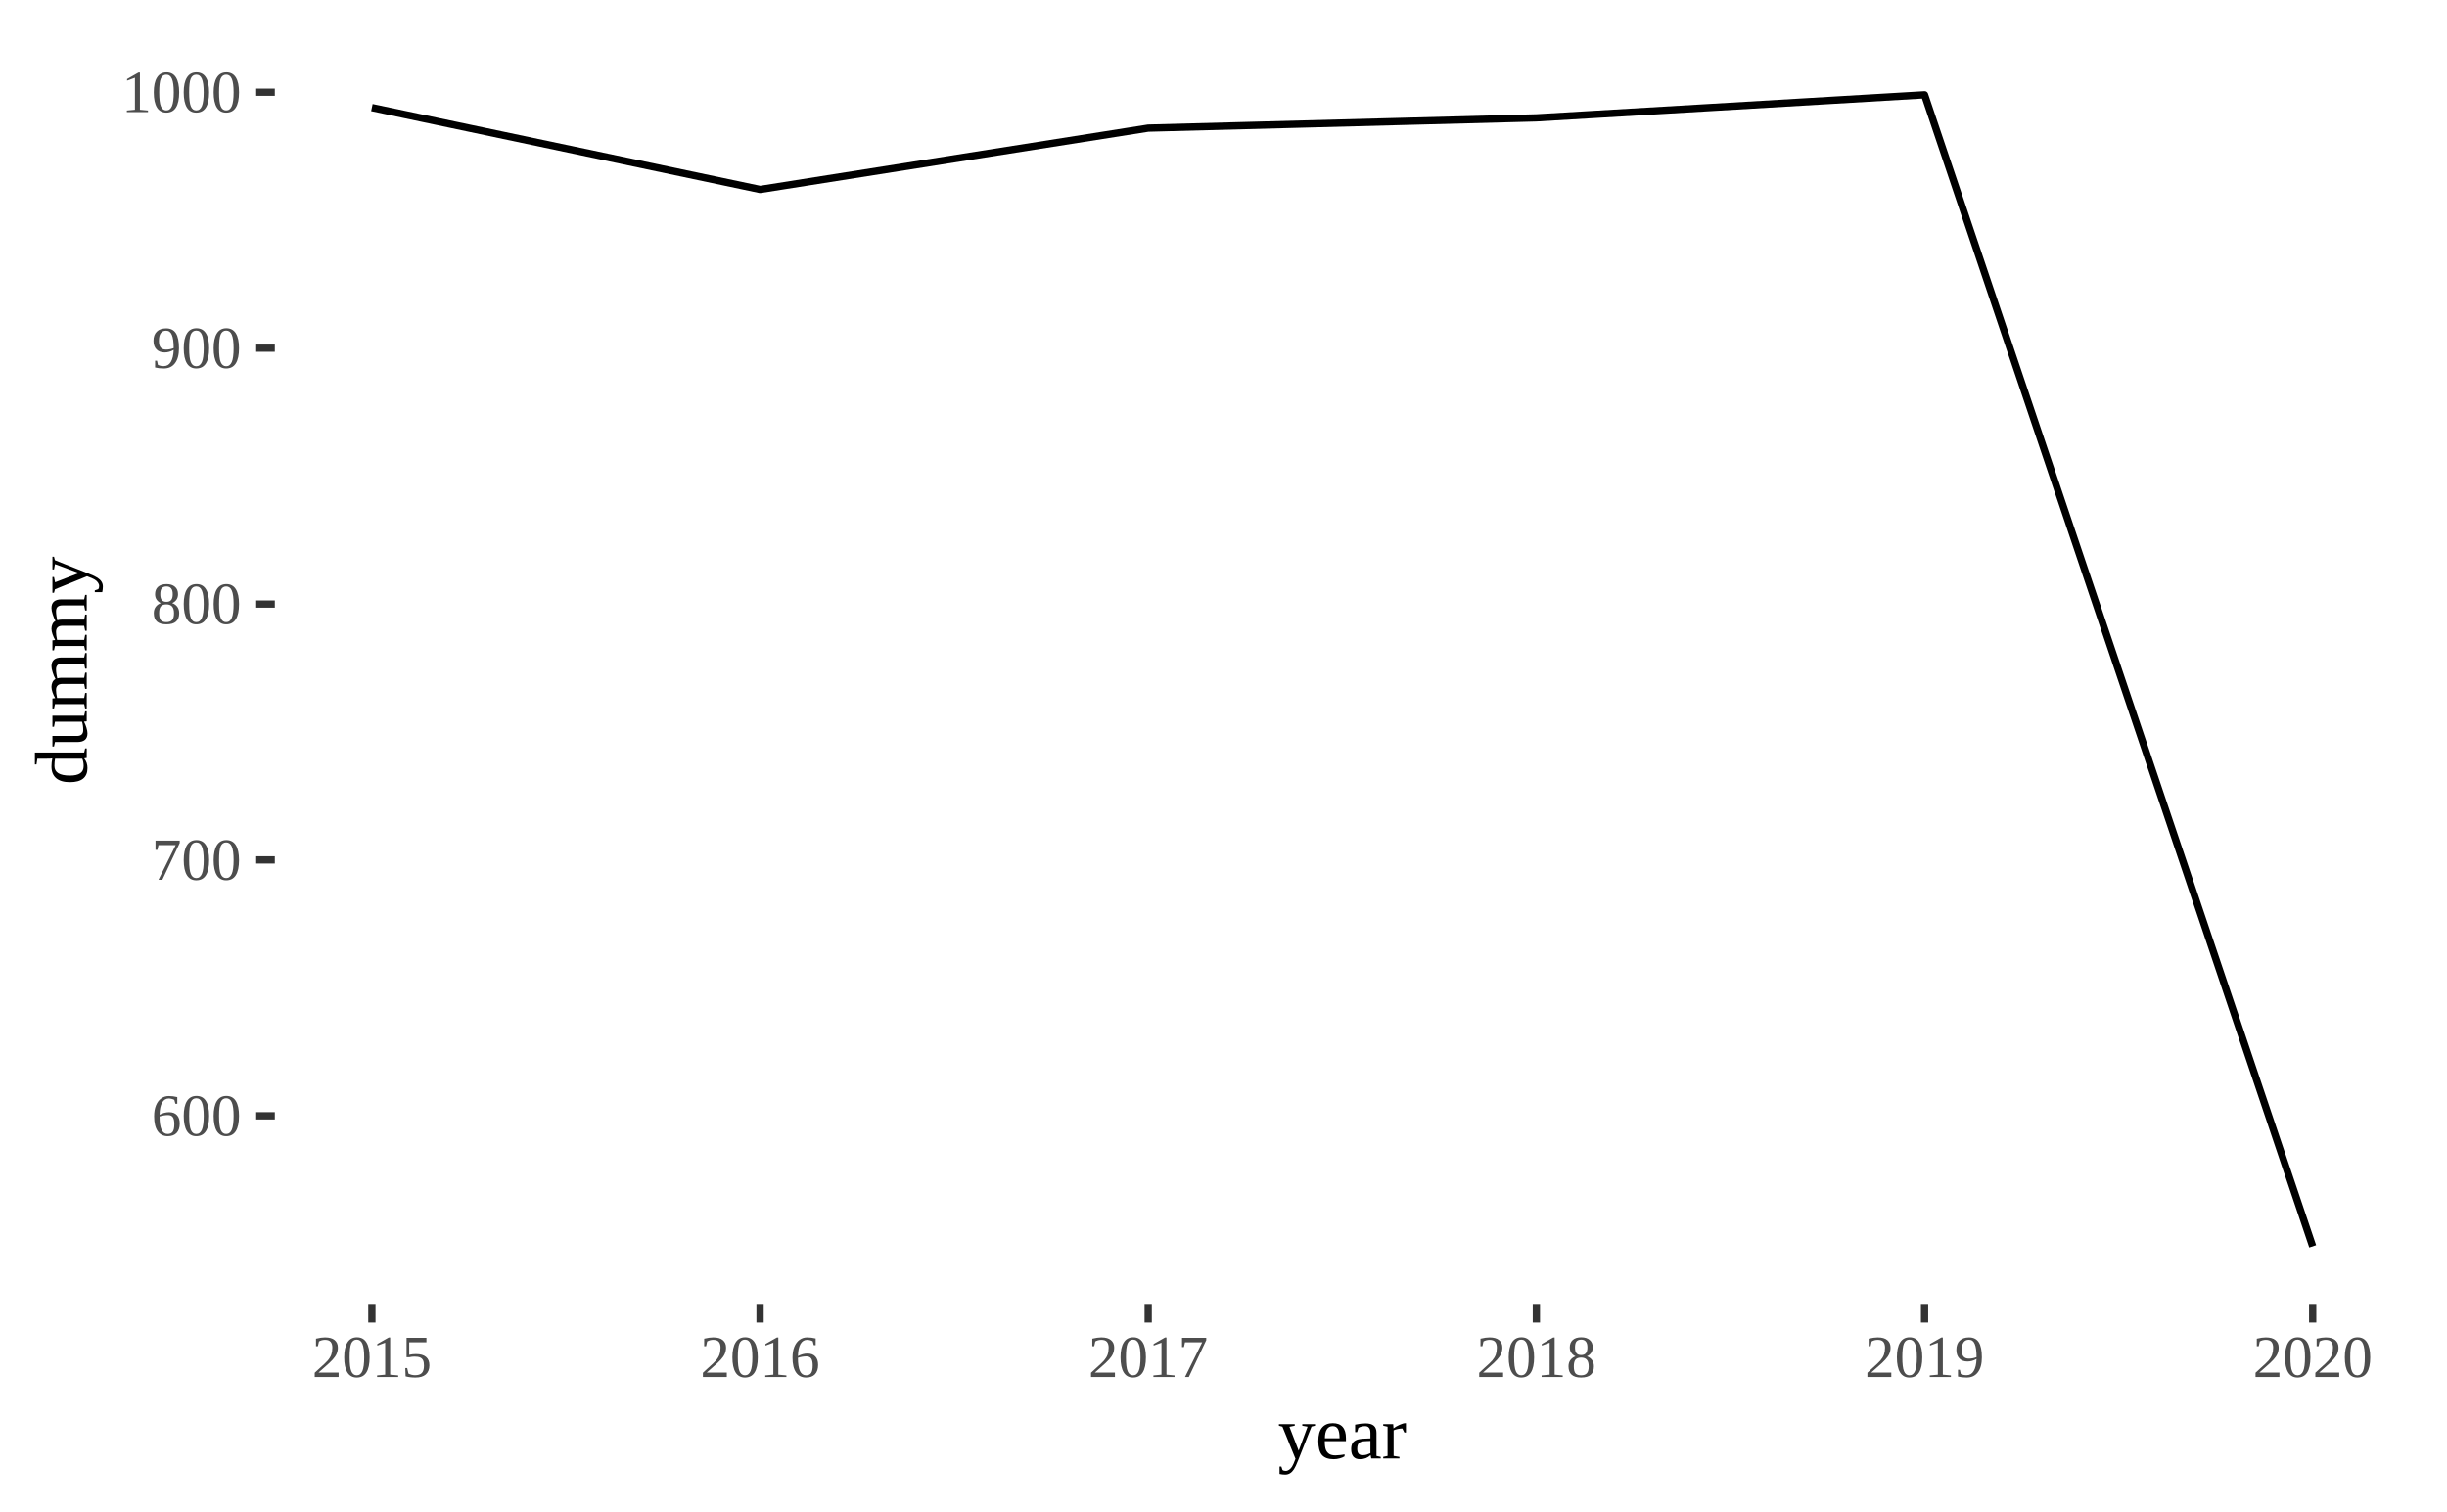
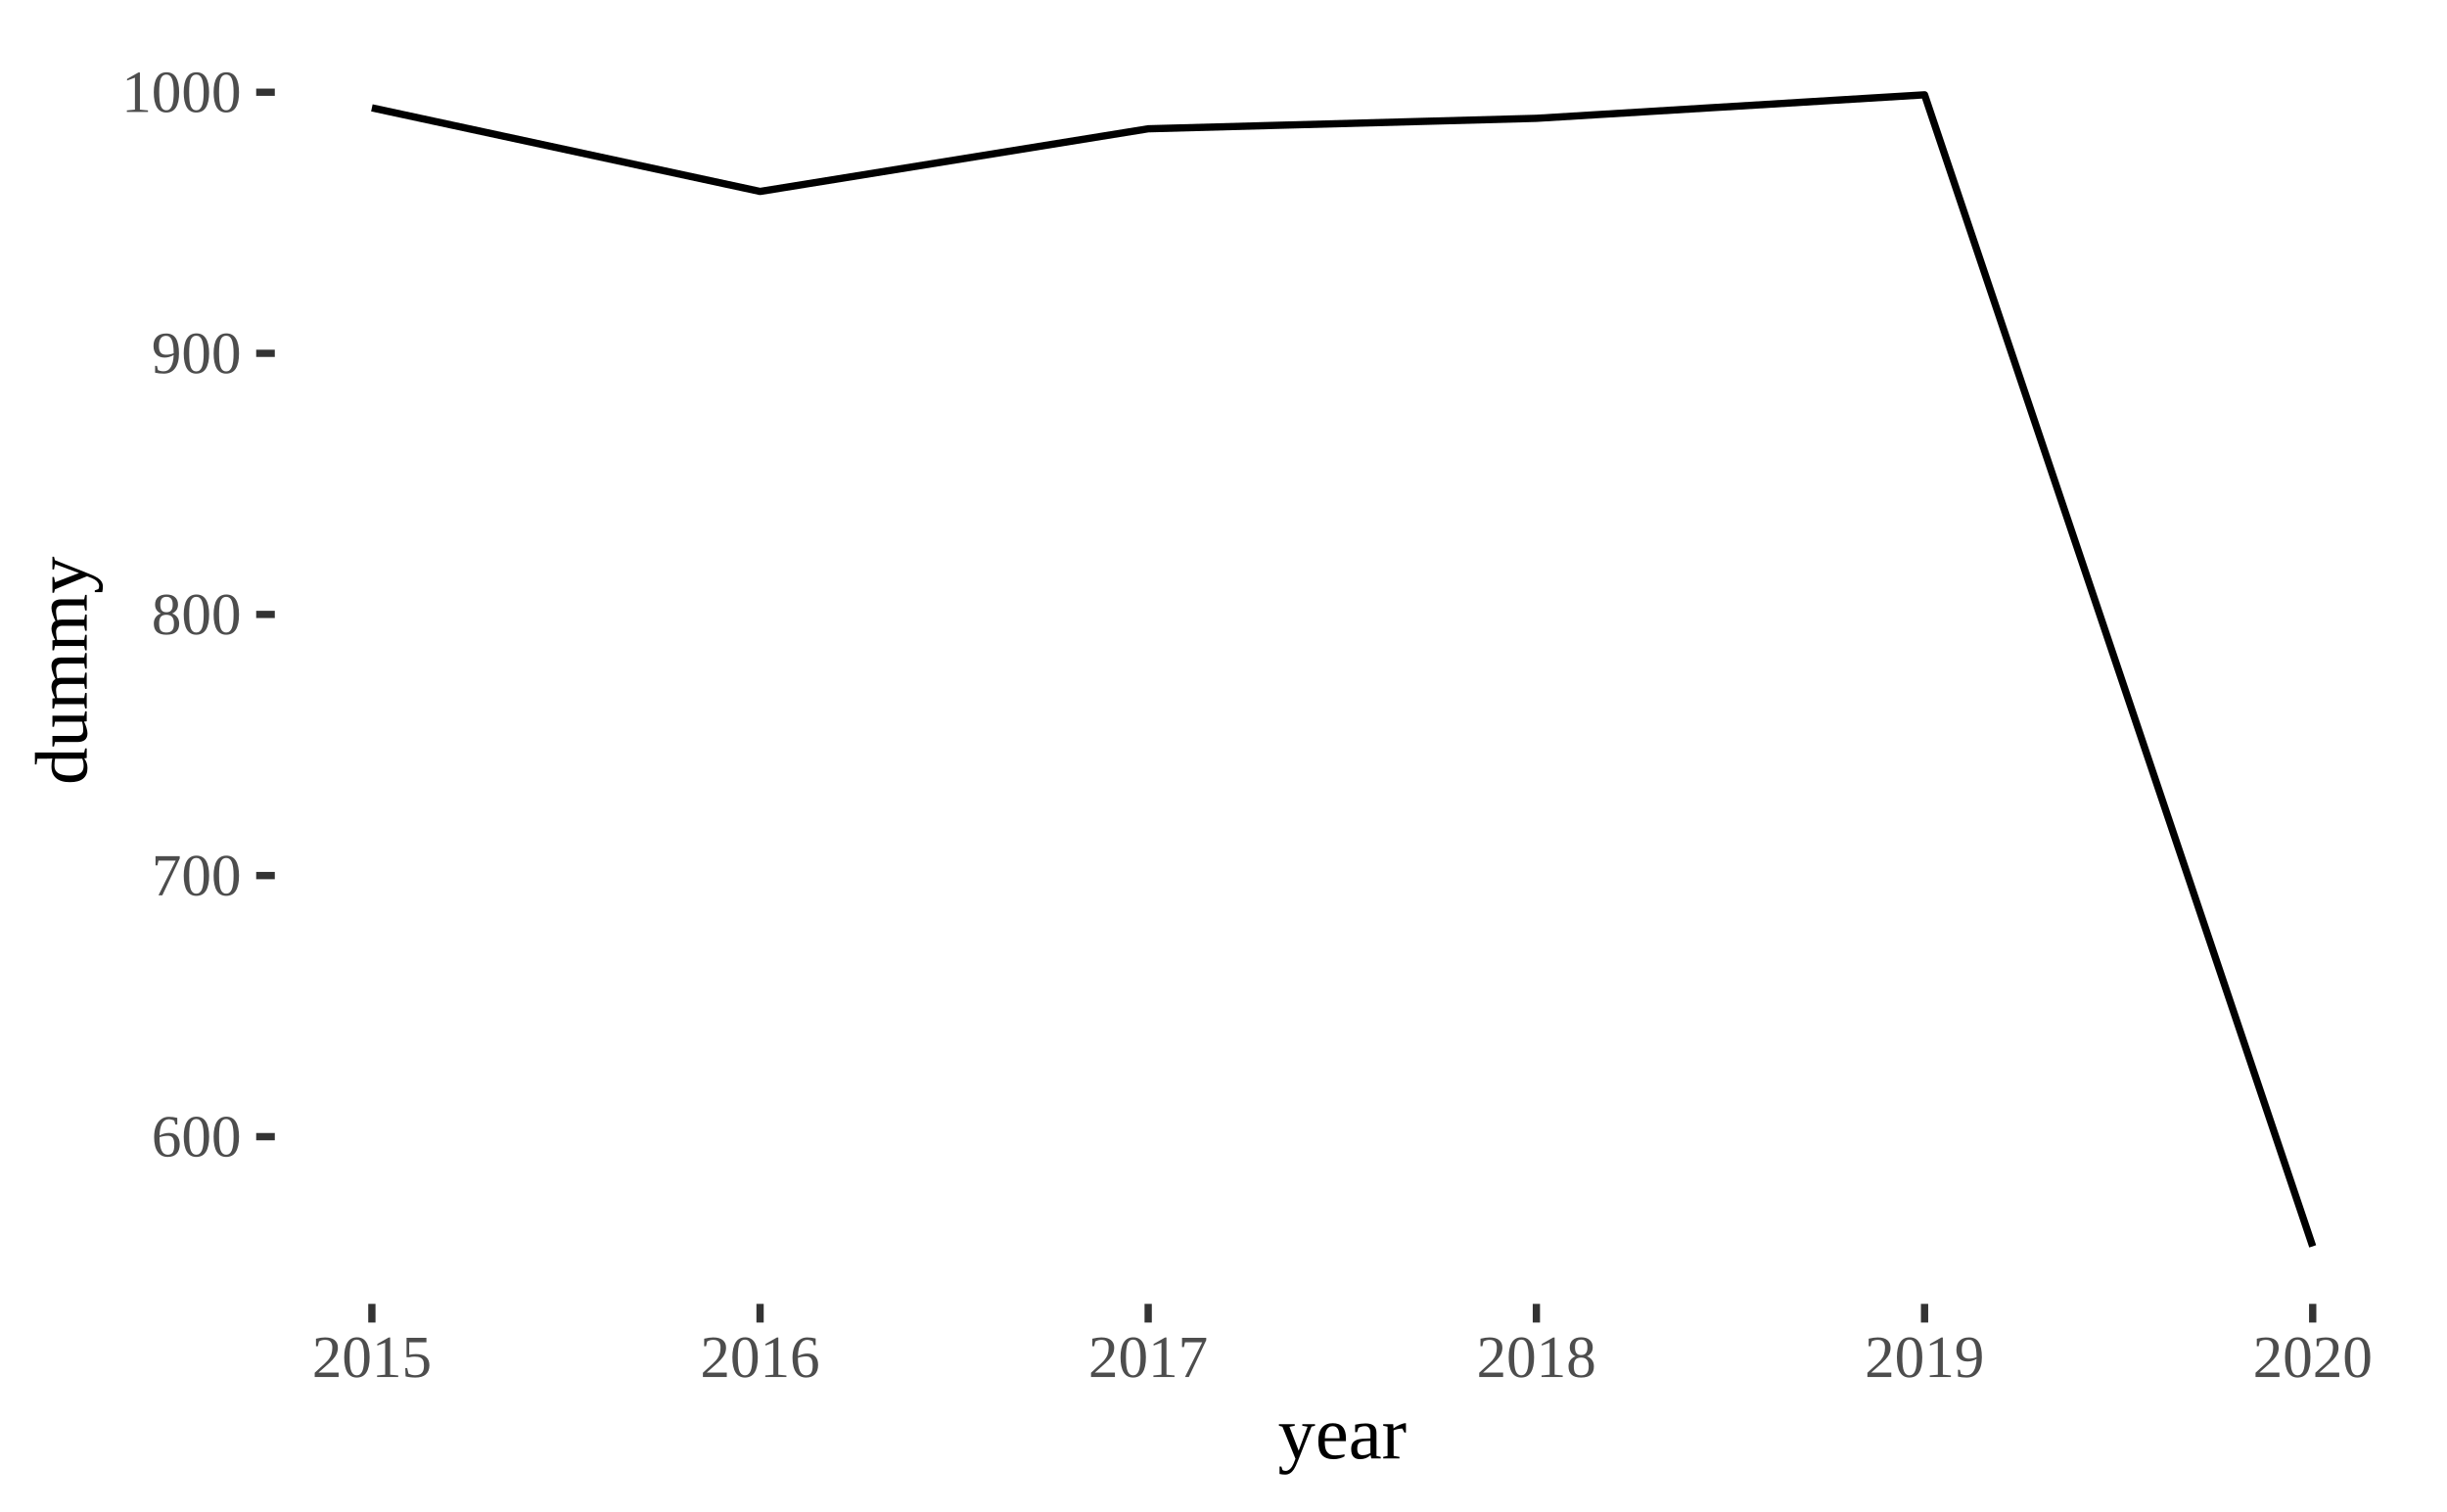
<svg xmlns="http://www.w3.org/2000/svg" viewBox="0 0 360.00 222.48">
  <defs>
    <style type="text/css">
    line, polyline, polygon, path, rect, circle {
      fill: none;
      stroke: #000000;
      stroke-linecap: round;
      stroke-linejoin: round;
      stroke-miterlimit: 10.00;
    }
  </style>
  </defs>
  <rect width="100%" height="100%" style="stroke: none; fill: #FFFFFF;" />
  <defs>
    <clipPath id="cpNDAuNDN8MzU0LjUyfDE5MS44Nnw1LjQ4">
      <rect x="40.43" y="5.48" width="314.09" height="186.38" />
    </clipPath>
  </defs>
-   <polyline points="54.71,15.83 111.82,27.88 168.92,18.85 226.03,17.34 283.14,13.95 340.24,183.39 " style="stroke-width: 1.07; stroke-linecap: butt;" clip-path="url(#cpNDAuNDN8MzU0LjUyfDE5MS44Nnw1LjQ4)" />
+   <polyline points="54.71,15.87 111.82,28.17 168.92,18.95 226.03,17.41 283.14,13.95 340.24,183.39 " style="stroke-width: 1.07; stroke-linecap: butt;" clip-path="url(#cpNDAuNDN8MzU0LjUyfDE5MS44Nnw1LjQ4)" />
  <defs>
    <clipPath id="cpMC4wMHwzNjAuMDB8MjIyLjQ4fDAuMDA=">
      <rect x="0.00" y="0.00" width="360.00" height="222.48" />
    </clipPath>
  </defs>
  <g clip-path="url(#cpMC4wMHwzNjAuMDB8MjIyLjQ4fDAuMDA=)">
-     <text x="22.30" y="167.10" style="font-size: 8.80px; fill: #4D4D4D; font-family: Times New Roman;" textLength="13.20px" lengthAdjust="spacingAndGlyphs">600</text>
+     <text x="22.30" y="170.16" style="font-size: 8.80px; fill: #4D4D4D; font-family: Times New Roman;" textLength="13.20px" lengthAdjust="spacingAndGlyphs">600</text>
  </g>
  <g clip-path="url(#cpMC4wMHwzNjAuMDB8MjIyLjQ4fDAuMDA=)">
-     <text x="22.30" y="129.45" style="font-size: 8.80px; fill: #4D4D4D; font-family: Times New Roman;" textLength="13.20px" lengthAdjust="spacingAndGlyphs">700</text>
+     <text x="22.30" y="131.74" style="font-size: 8.80px; fill: #4D4D4D; font-family: Times New Roman;" textLength="13.20px" lengthAdjust="spacingAndGlyphs">700</text>
  </g>
  <g clip-path="url(#cpMC4wMHwzNjAuMDB8MjIyLjQ4fDAuMDA=)">
-     <text x="22.30" y="91.79" style="font-size: 8.80px; fill: #4D4D4D; font-family: Times New Roman;" textLength="13.20px" lengthAdjust="spacingAndGlyphs">800</text>
+     <text x="22.30" y="93.32" style="font-size: 8.80px; fill: #4D4D4D; font-family: Times New Roman;" textLength="13.20px" lengthAdjust="spacingAndGlyphs">800</text>
  </g>
  <g clip-path="url(#cpMC4wMHwzNjAuMDB8MjIyLjQ4fDAuMDA=)">
-     <text x="22.30" y="54.14" style="font-size: 8.80px; fill: #4D4D4D; font-family: Times New Roman;" textLength="13.20px" lengthAdjust="spacingAndGlyphs">900</text>
+     <text x="22.30" y="54.90" style="font-size: 8.80px; fill: #4D4D4D; font-family: Times New Roman;" textLength="13.20px" lengthAdjust="spacingAndGlyphs">900</text>
  </g>
  <g clip-path="url(#cpMC4wMHwzNjAuMDB8MjIyLjQ4fDAuMDA=)">
-     <text x="17.90" y="16.49" style="font-size: 8.80px; fill: #4D4D4D; font-family: Times New Roman;" textLength="17.60px" lengthAdjust="spacingAndGlyphs">1000</text>
+     <text x="17.90" y="16.48" style="font-size: 8.80px; fill: #4D4D4D; font-family: Times New Roman;" textLength="17.60px" lengthAdjust="spacingAndGlyphs">1000</text>
  </g>
-   <polyline points="37.69,164.18 40.43,164.18 " style="stroke-width: 1.07; stroke: #333333; stroke-linecap: butt;" clip-path="url(#cpMC4wMHwzNjAuMDB8MjIyLjQ4fDAuMDA=)" />
-   <polyline points="37.69,126.53 40.43,126.53 " style="stroke-width: 1.07; stroke: #333333; stroke-linecap: butt;" clip-path="url(#cpMC4wMHwzNjAuMDB8MjIyLjQ4fDAuMDA=)" />
-   <polyline points="37.69,88.88 40.43,88.88 " style="stroke-width: 1.07; stroke: #333333; stroke-linecap: butt;" clip-path="url(#cpMC4wMHwzNjAuMDB8MjIyLjQ4fDAuMDA=)" />
-   <polyline points="37.69,51.23 40.43,51.23 " style="stroke-width: 1.07; stroke: #333333; stroke-linecap: butt;" clip-path="url(#cpMC4wMHwzNjAuMDB8MjIyLjQ4fDAuMDA=)" />
+   <polyline points="37.69,167.25 40.43,167.25 " style="stroke-width: 1.07; stroke: #333333; stroke-linecap: butt;" clip-path="url(#cpMC4wMHwzNjAuMDB8MjIyLjQ4fDAuMDA=)" />
+   <polyline points="37.69,128.83 40.43,128.83 " style="stroke-width: 1.07; stroke: #333333; stroke-linecap: butt;" clip-path="url(#cpMC4wMHwzNjAuMDB8MjIyLjQ4fDAuMDA=)" />
+   <polyline points="37.69,90.41 40.43,90.41 " style="stroke-width: 1.07; stroke: #333333; stroke-linecap: butt;" clip-path="url(#cpMC4wMHwzNjAuMDB8MjIyLjQ4fDAuMDA=)" />
+   <polyline points="37.69,51.99 40.43,51.99 " style="stroke-width: 1.07; stroke: #333333; stroke-linecap: butt;" clip-path="url(#cpMC4wMHwzNjAuMDB8MjIyLjQ4fDAuMDA=)" />
  <polyline points="37.69,13.57 40.43,13.57 " style="stroke-width: 1.07; stroke: #333333; stroke-linecap: butt;" clip-path="url(#cpMC4wMHwzNjAuMDB8MjIyLjQ4fDAuMDA=)" />
  <polyline points="54.71,194.60 54.71,191.86 " style="stroke-width: 1.07; stroke: #333333; stroke-linecap: butt;" clip-path="url(#cpMC4wMHwzNjAuMDB8MjIyLjQ4fDAuMDA=)" />
  <polyline points="111.82,194.60 111.82,191.86 " style="stroke-width: 1.07; stroke: #333333; stroke-linecap: butt;" clip-path="url(#cpMC4wMHwzNjAuMDB8MjIyLjQ4fDAuMDA=)" />
  <polyline points="168.92,194.60 168.92,191.86 " style="stroke-width: 1.07; stroke: #333333; stroke-linecap: butt;" clip-path="url(#cpMC4wMHwzNjAuMDB8MjIyLjQ4fDAuMDA=)" />
  <polyline points="226.03,194.60 226.03,191.86 " style="stroke-width: 1.07; stroke: #333333; stroke-linecap: butt;" clip-path="url(#cpMC4wMHwzNjAuMDB8MjIyLjQ4fDAuMDA=)" />
  <polyline points="283.14,194.60 283.14,191.86 " style="stroke-width: 1.07; stroke: #333333; stroke-linecap: butt;" clip-path="url(#cpMC4wMHwzNjAuMDB8MjIyLjQ4fDAuMDA=)" />
  <polyline points="340.24,194.60 340.24,191.86 " style="stroke-width: 1.07; stroke: #333333; stroke-linecap: butt;" clip-path="url(#cpMC4wMHwzNjAuMDB8MjIyLjQ4fDAuMDA=)" />
  <g clip-path="url(#cpMC4wMHwzNjAuMDB8MjIyLjQ4fDAuMDA=)">
    <text x="45.91" y="202.62" style="font-size: 8.80px; fill: #4D4D4D; font-family: Times New Roman;" textLength="17.60px" lengthAdjust="spacingAndGlyphs">2015</text>
  </g>
  <g clip-path="url(#cpMC4wMHwzNjAuMDB8MjIyLjQ4fDAuMDA=)">
    <text x="103.02" y="202.62" style="font-size: 8.80px; fill: #4D4D4D; font-family: Times New Roman;" textLength="17.60px" lengthAdjust="spacingAndGlyphs">2016</text>
  </g>
  <g clip-path="url(#cpMC4wMHwzNjAuMDB8MjIyLjQ4fDAuMDA=)">
    <text x="160.12" y="202.62" style="font-size: 8.80px; fill: #4D4D4D; font-family: Times New Roman;" textLength="17.60px" lengthAdjust="spacingAndGlyphs">2017</text>
  </g>
  <g clip-path="url(#cpMC4wMHwzNjAuMDB8MjIyLjQ4fDAuMDA=)">
    <text x="217.23" y="202.62" style="font-size: 8.80px; fill: #4D4D4D; font-family: Times New Roman;" textLength="17.60px" lengthAdjust="spacingAndGlyphs">2018</text>
  </g>
  <g clip-path="url(#cpMC4wMHwzNjAuMDB8MjIyLjQ4fDAuMDA=)">
    <text x="274.34" y="202.62" style="font-size: 8.80px; fill: #4D4D4D; font-family: Times New Roman;" textLength="17.60px" lengthAdjust="spacingAndGlyphs">2019</text>
  </g>
  <g clip-path="url(#cpMC4wMHwzNjAuMDB8MjIyLjQ4fDAuMDA=)">
    <text x="331.44" y="202.62" style="font-size: 8.80px; fill: #4D4D4D; font-family: Times New Roman;" textLength="17.60px" lengthAdjust="spacingAndGlyphs">2020</text>
  </g>
  <g clip-path="url(#cpMC4wMHwzNjAuMDB8MjIyLjQ4fDAuMDA=)">
    <text x="188.01" y="214.60" style="font-size: 11.00px; font-family: Times New Roman;" textLength="18.93px" lengthAdjust="spacingAndGlyphs">year</text>
  </g>
  <g clip-path="url(#cpMC4wMHwzNjAuMDB8MjIyLjQ4fDAuMDA=)">
    <text transform="translate(12.76,115.48) rotate(-90)" style="font-size: 11.00px; font-family: Times New Roman;" textLength="33.61px" lengthAdjust="spacingAndGlyphs">dummy</text>
  </g>
</svg>
